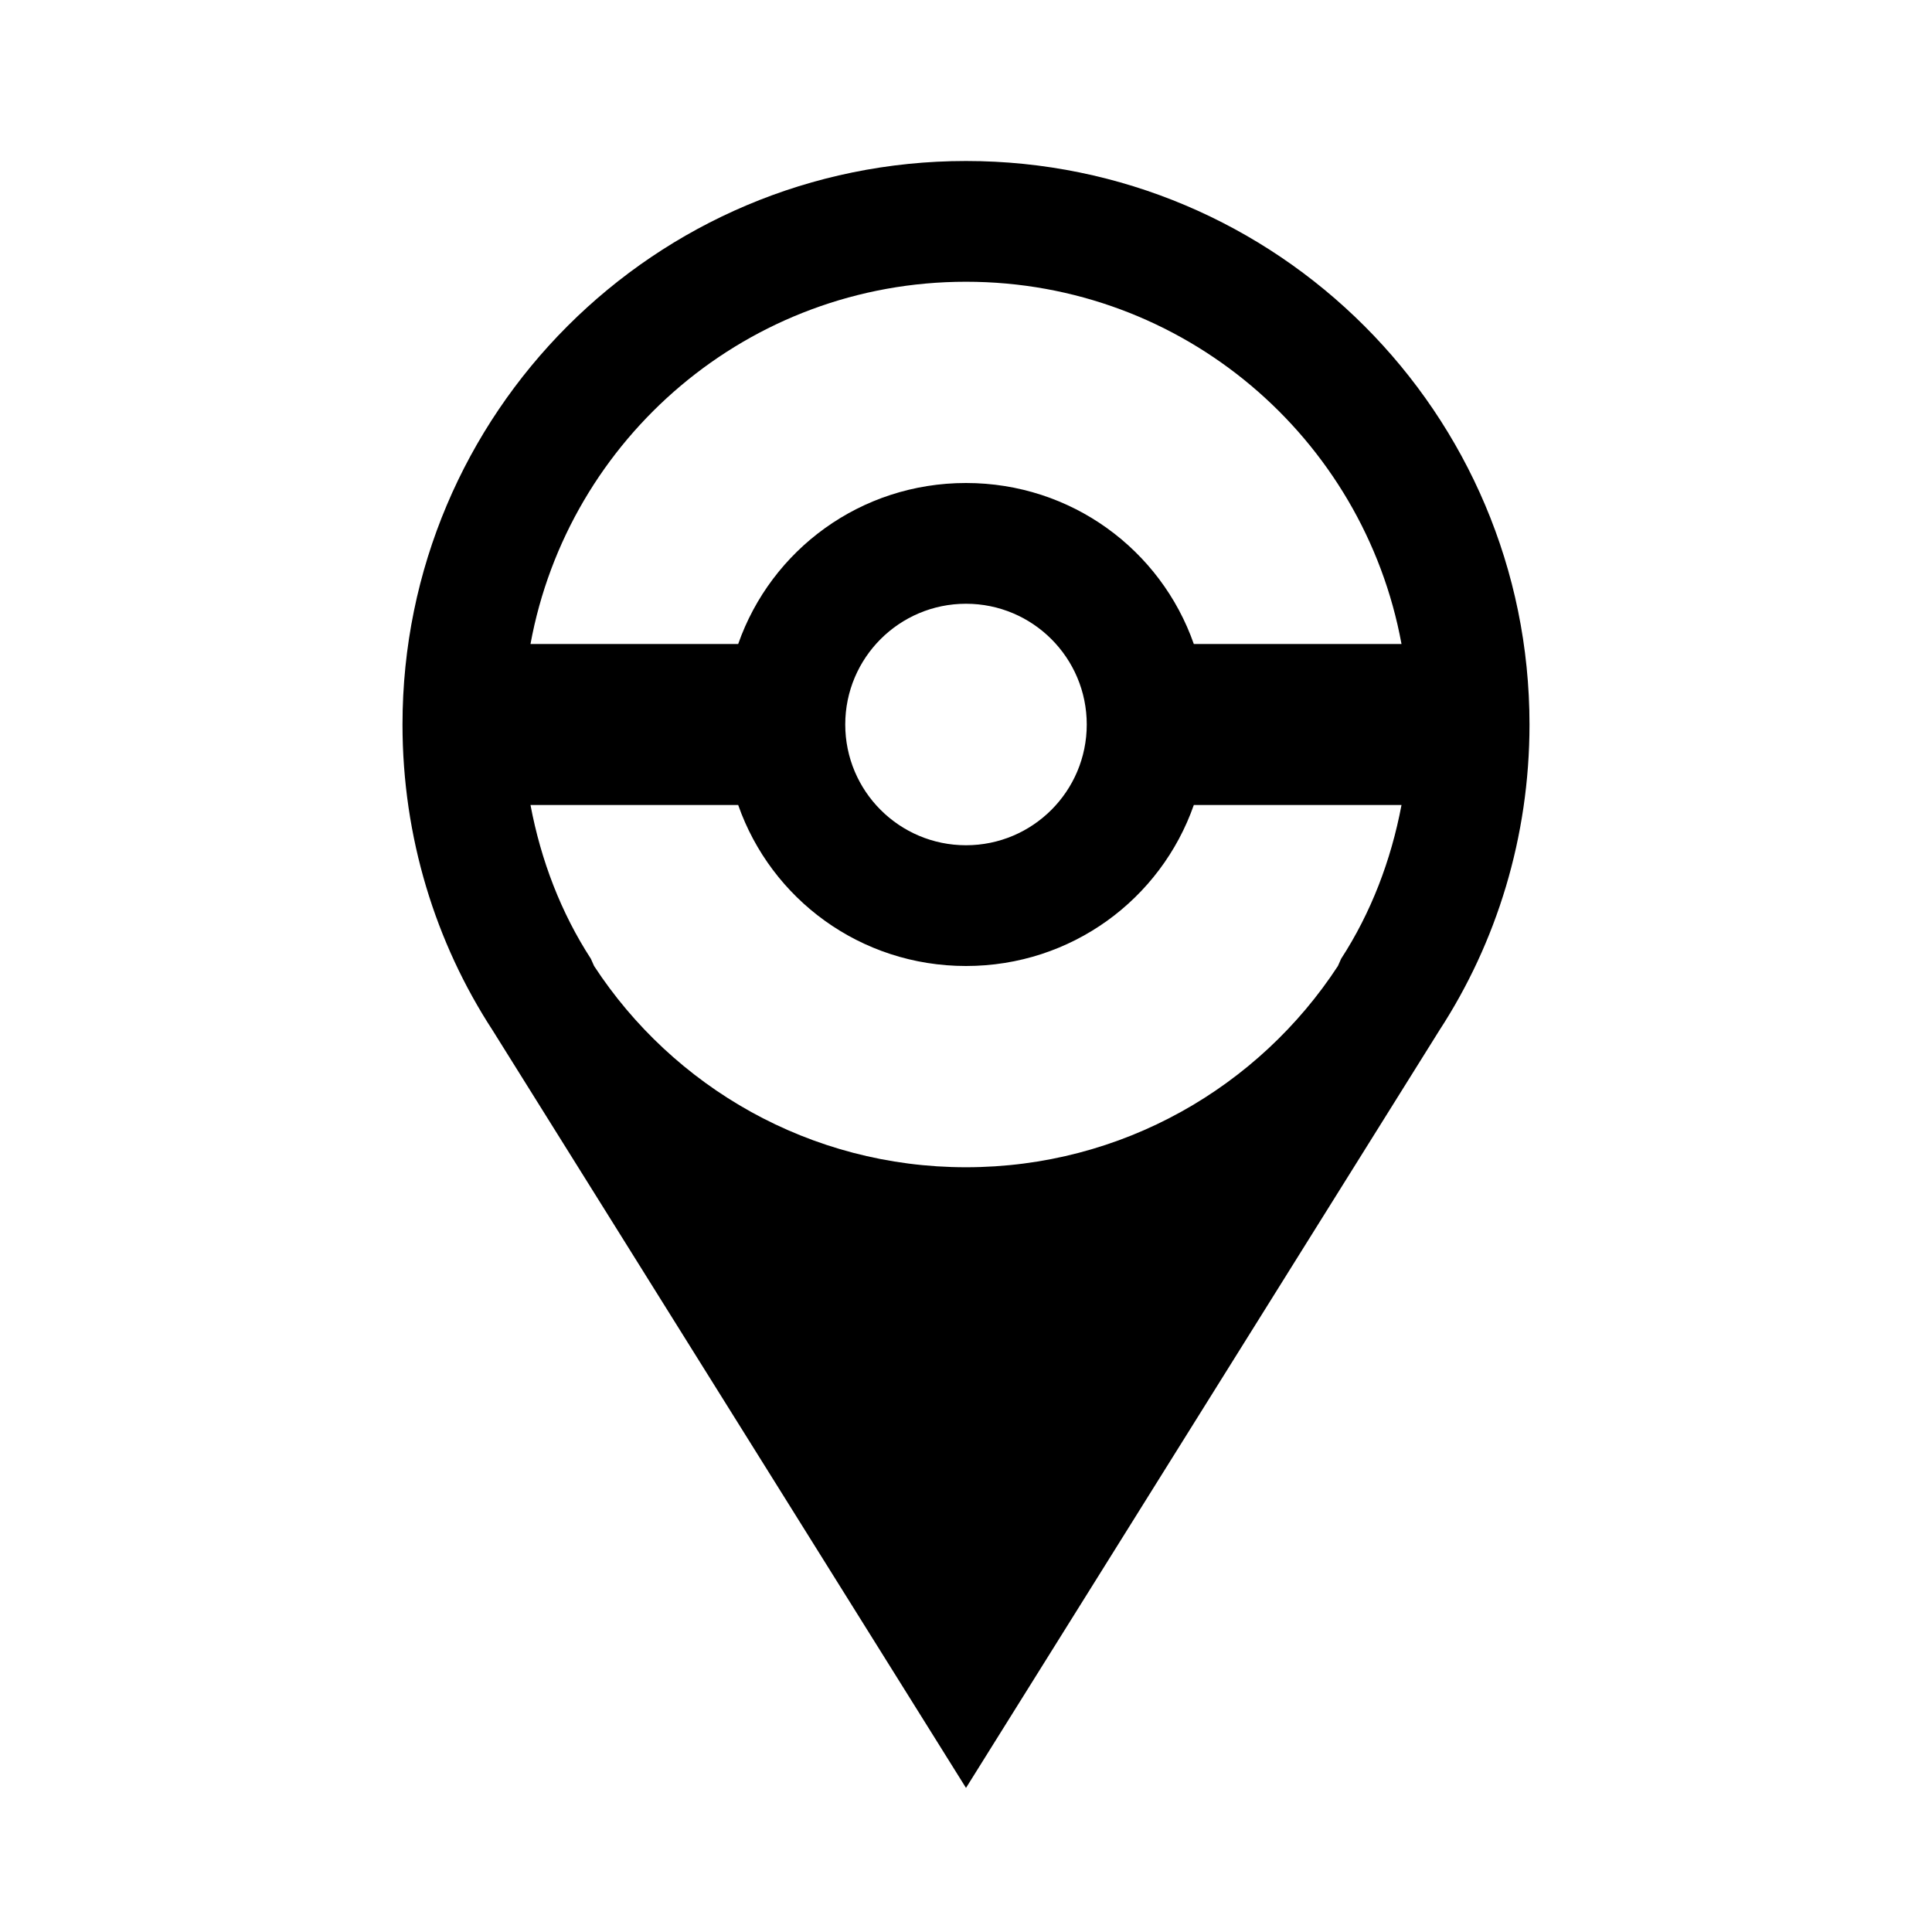
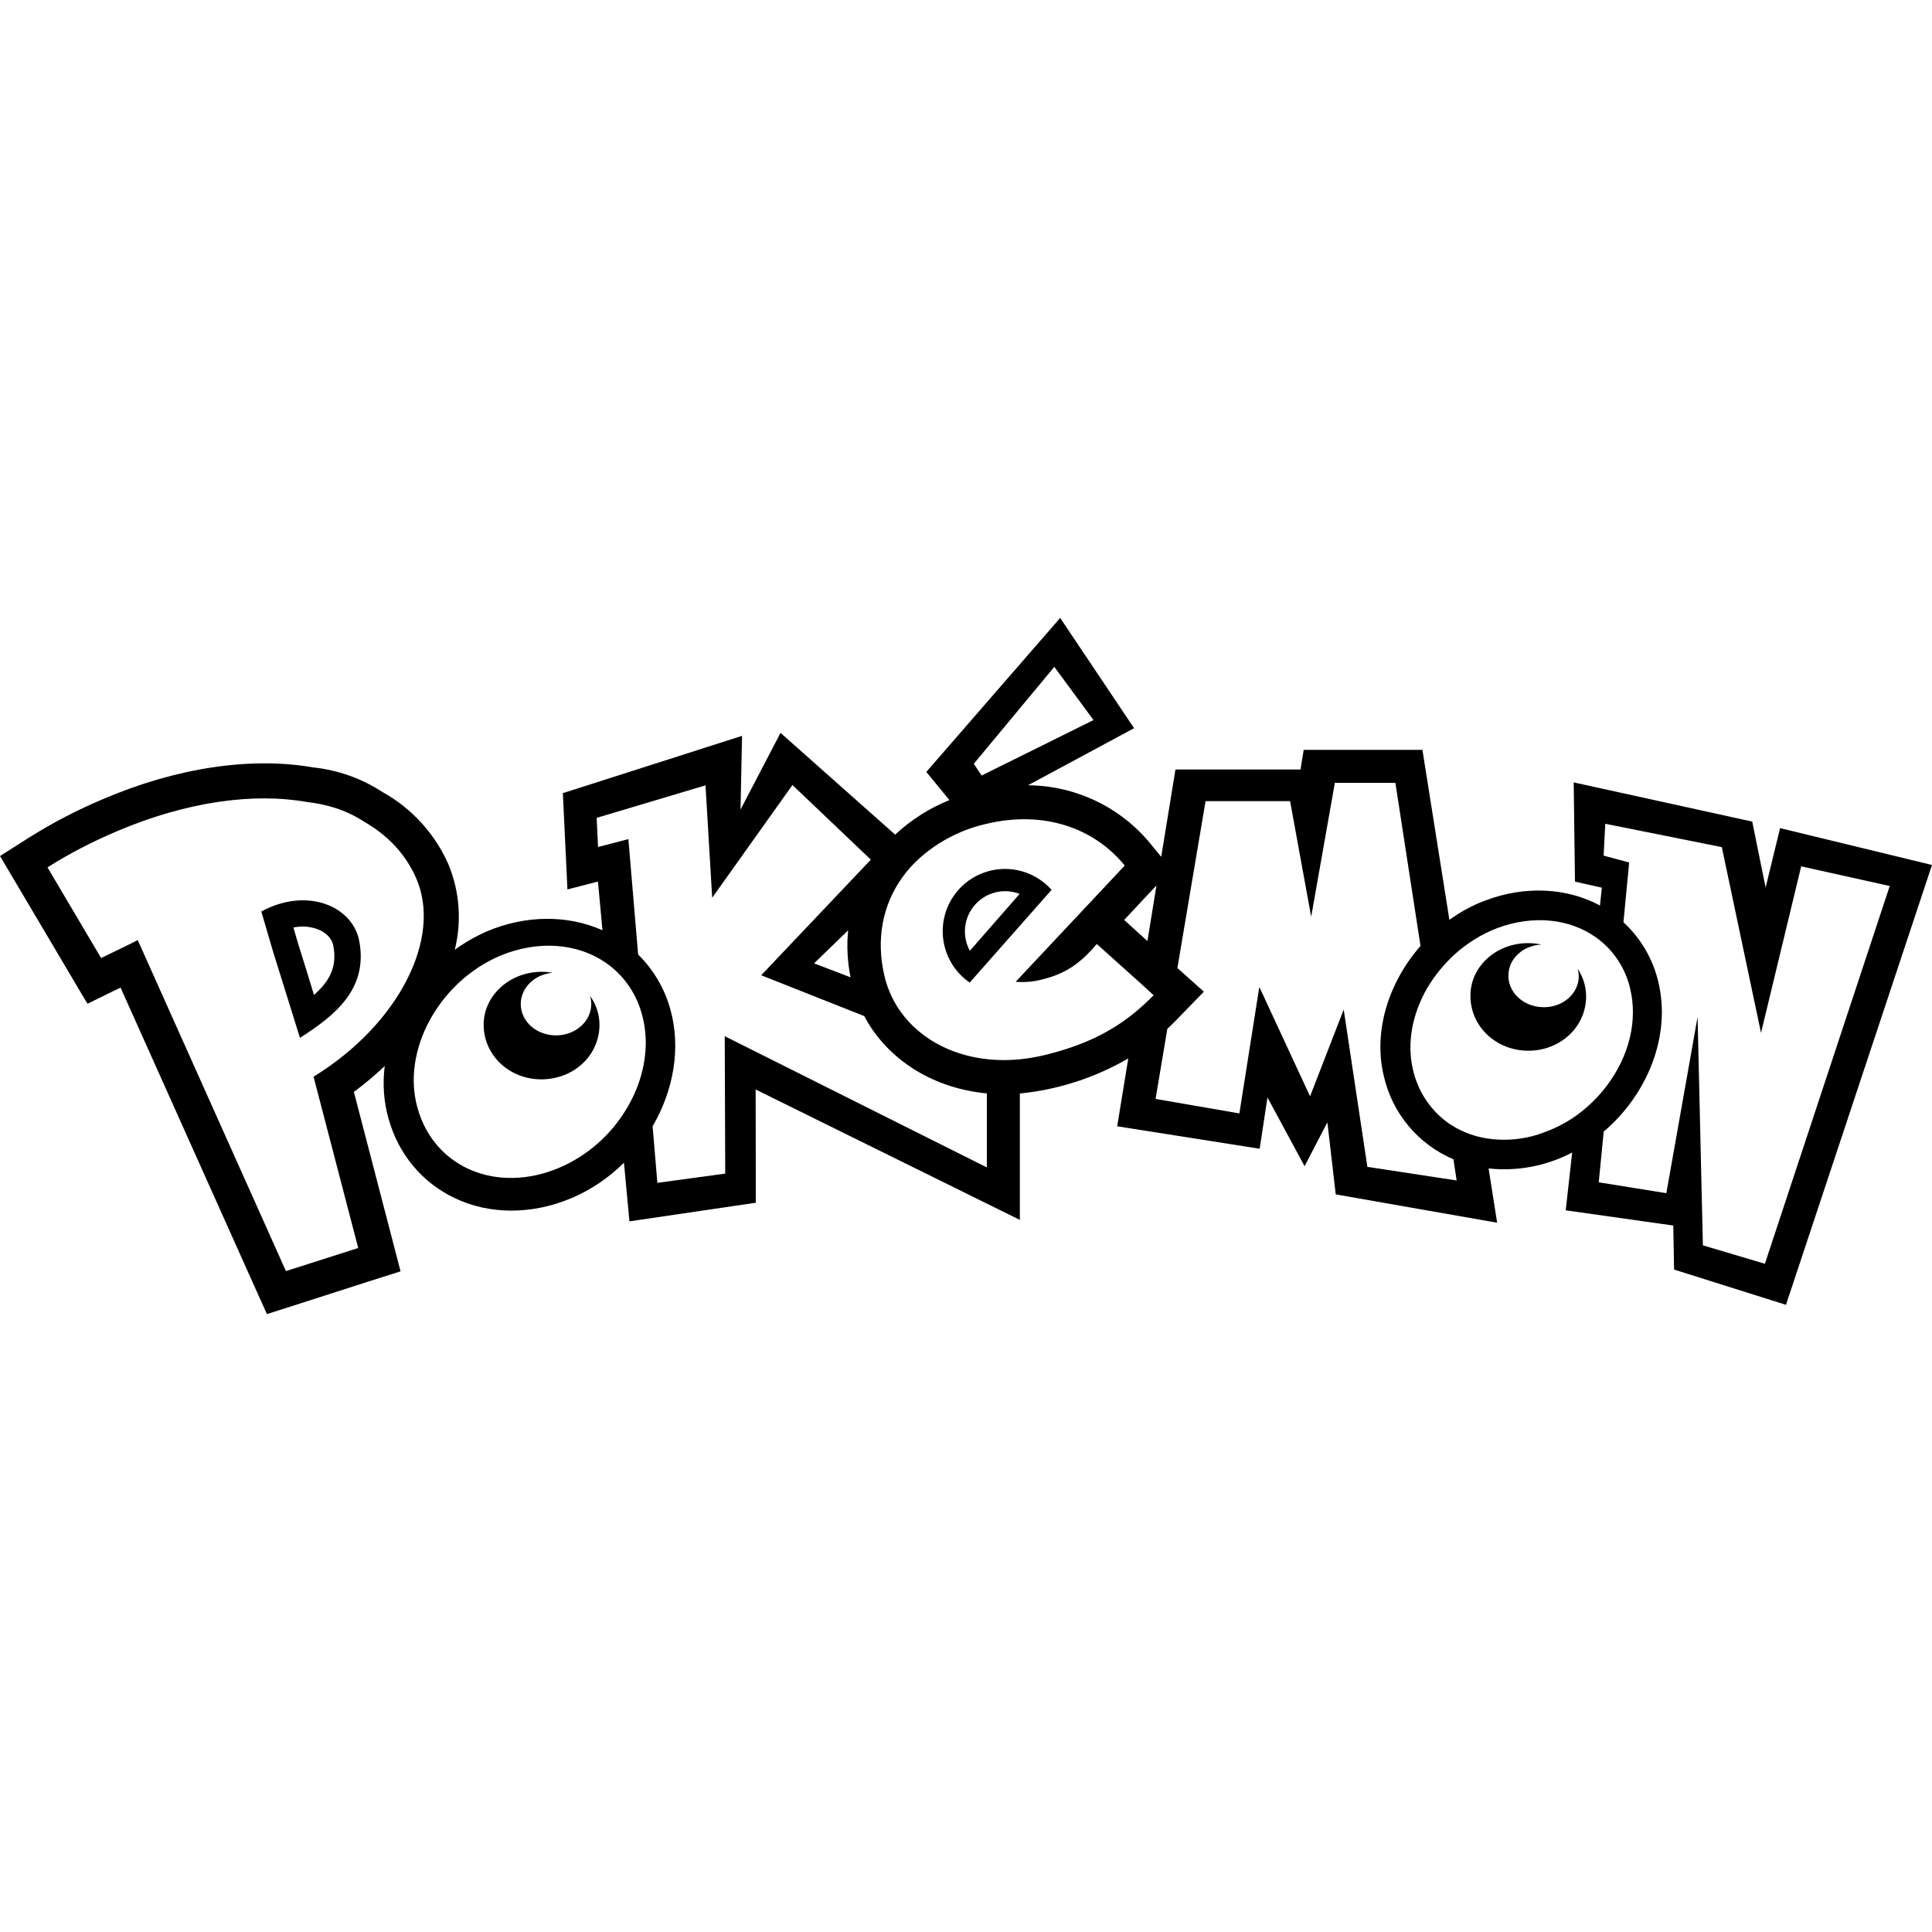
- <svg xmlns="http://www.w3.org/2000/svg" id="mdi-pokemon-go" viewBox="0 0 24 24">
-   <path d="M12,2A7,7 0 0,1 19,9C19,10.4 18.59,11.71 17.88,12.8L12,22.21L6.12,12.8C5.41,11.71 5,10.4 5,9A7,7 0 0,1 12,2M12,3.5C9.3,3.5 7.06,5.44 6.59,8H9.17C9.58,6.83 10.69,6 12,6C13.31,6 14.42,6.83 14.83,8H17.41C16.94,5.44 14.7,3.5 12,3.5M12,12C10.69,12 9.58,11.17 9.17,10H6.59C6.72,10.69 6.97,11.34 7.34,11.91V11.91L7.38,12C8.36,13.5 10.06,14.5 12,14.5C13.94,14.5 15.64,13.5 16.62,12L16.66,11.91V11.91C17.03,11.34 17.28,10.69 17.41,10H14.83C14.42,11.17 13.31,12 12,12M12,7.5A1.5,1.5 0 0,0 10.5,9A1.5,1.5 0 0,0 12,10.5A1.5,1.5 0 0,0 13.5,9A1.5,1.5 0 0,0 12,7.5Z" />
+ <svg xmlns="http://www.w3.org/2000/svg" role="img" viewBox="0 0 24 24">
+   <path d="M4.463 11.691c-.081-.436-.651-.676-1.217-.368l.146.498.23.737.104.335c.423-.272.85-.599.737-1.203zm-.562.67a56.82 56.82 0 0 0-.197-.636l-.059-.203a.54.54 0 0 1 .33.033c.053.026.146.084.166.196.047.25-.037.429-.24.608zm9.108-1.362a.774.774 0 1 0-.963 1.207l1.018-1.153a1.058 1.058 0 0 0-.055-.054zm-.961.812a.5.5 0 0 1 .618-.707zm7.551.225a.375.375 0 0 1 .013.105c-.01.215-.213.382-.454.37-.241-.008-.43-.191-.42-.405.007-.203.187-.362.409-.372a.712.712 0 0 0-.132-.017c-.405-.017-.735.27-.748.626-.017.38.289.692.686.709.406.015.735-.272.75-.651a.625.625 0 0 0-.103-.365m-12.255.436c0 .216-.197.39-.438.39-.242 0-.438-.173-.438-.39 0-.202.173-.368.394-.388a.736.736 0 0 0-.132-.012c-.404 0-.723.3-.723.656 0 .382.32.68.716.68.405 0 .723-.298.723-.68a.605.605 0 0 0-.119-.358c.01.03.017.065.017.102m14.768-2.185l-.18.739-.166-.82-2.218-.487.016 1.233.334.075-.024.223-.01-.007c-.414-.218-.927-.24-1.41-.058-.163.06-.314.143-.45.242l-.335-2.112h-1.475l-.04.244h-1.553l-.177 1.085-.13-.159a1.986 1.986 0 0 0-1.525-.73l1.318-.709-.918-1.37-1.663 1.913.287.35a2.19 2.19 0 0 0-.674.429L9.696 9.104l-.497.953.019-.916-2.226.712.057 1.196.379-.098.056.605c-.433-.193-.954-.19-1.436.014a2.12 2.12 0 0 0-.399.229 1.695 1.695 0 0 0-.077-1.058 1.904 1.904 0 0 0-.817-.9 1.958 1.958 0 0 0-.865-.308c-.77-.135-1.696.003-2.606.392a6.339 6.339 0 0 0-.928.483L0 10.634l.215.363.667 1.127s.204.346.205.345l.361-.177.05-.023 1.658 3.7.16.355.37-.118.896-.288.394-.125-.104-.4-.476-1.829c.137-.101.264-.209.383-.321-.027.219-.013.44.047.652.124.443.416.793.818.986.435.21.965.21 1.456.002.247-.104.467-.257.651-.439l.068.728 1.57-.231-.002-1.407 3.282 1.62v-1.57a3.335 3.335 0 0 0 1.347-.436l-.138.843 1.77.279.097-.637.461.854.283-.545.104.895 2.005.352-.106-.674a1.817 1.817 0 0 0 1.038-.198l-.08.718 1.336.189.01.547 1.39.438L24 10.745zm-7.839.81l.092-.097-.112.69-.289-.262zm-1.177-2.813l.487.661-1.39.689-.097-.146zm-9.202 5.091l.555 2.128-.898.287-1.841-4.112c-.1.053-.284.14-.455.223L.59 10.775c.266-.169.556-.319.865-.45.868-.369 1.697-.48 2.36-.362.233.027.481.095.7.24.298.168.525.406.657.711.32.74-.215 1.807-1.276 2.461zm4.126-.378c-.01.318-.127.634-.321.903a1.797 1.797 0 0 1-.749.605c-.779.33-1.557 0-1.764-.74-.203-.714.266-1.565 1.02-1.89.483-.202.966-.155 1.312.08.213.146.377.364.453.637a1.33 1.33 0 0 1 .049.406zm4.236 1.504l-3.254-1.629.006 1.707-.843.115-.059-.703c.26-.446.355-.972.22-1.454a1.526 1.526 0 0 0-.4-.68l-.121-1.433-.377.098-.017-.362 1.352-.404.083 1.396.997-1.4.974.927-1.362 1.436 1.28.507c.142.27.36.5.634.67.264.163.568.26.889.291v.918zm-1.69-2.36l-.454-.174.423-.41c-.019.188-.01.385.03.584zm3.542.427c-.312.259-.67.427-1.139.54a2.216 2.216 0 0 1-.302.051c-.747.073-1.374-.27-1.612-.826a1.191 1.191 0 0 1-.069-.209c-.11-.468-.016-.887.215-1.215a1.47 1.47 0 0 1 .235-.261 1.87 1.87 0 0 1 .812-.413c.712-.171 1.339.046 1.723.517l-1.355 1.444a.978.978 0 0 0 .345-.033c.323-.079.504-.25.663-.436l.542.486.164.15a3.016 3.016 0 0 1-.222.205zm2.877 1.927l-.294-1.954-.418 1.078-.625-1.348h-.007l-.246 1.56-1.041-.18.146-.87a4.17 4.17 0 0 0 .116-.114l.338-.348-.329-.294.35-2.073h1.05l.262 1.436.294-1.663h.752l.312 2.026c-.396.451-.59 1.06-.456 1.615a1.478 1.478 0 0 0 .865 1.035l.04.263zm2.595-.637a1.64 1.64 0 0 1-.377.2 1.397 1.397 0 0 1-.773.077 1.153 1.153 0 0 1-.448-.19 1.118 1.118 0 0 1-.43-.655c-.08-.336-.007-.696.174-1.012.091-.154.207-.298.344-.423.152-.137.33-.25.527-.325.459-.172.912-.112 1.23.116a1.08 1.08 0 0 1 .422.633c.098.406-.018.838-.274 1.187a1.75 1.75 0 0 1-.395.392zm2.343 1.841l-.77-.229-.066-2.838-.388 2.19-.84-.135.062-.63c.547-.464.838-1.195.679-1.856a1.457 1.457 0 0 0-.434-.744l.071-.743-.317-.085.02-.396 1.448.29.487 2.308.499-2.069 1.1.244z" />
</svg>
